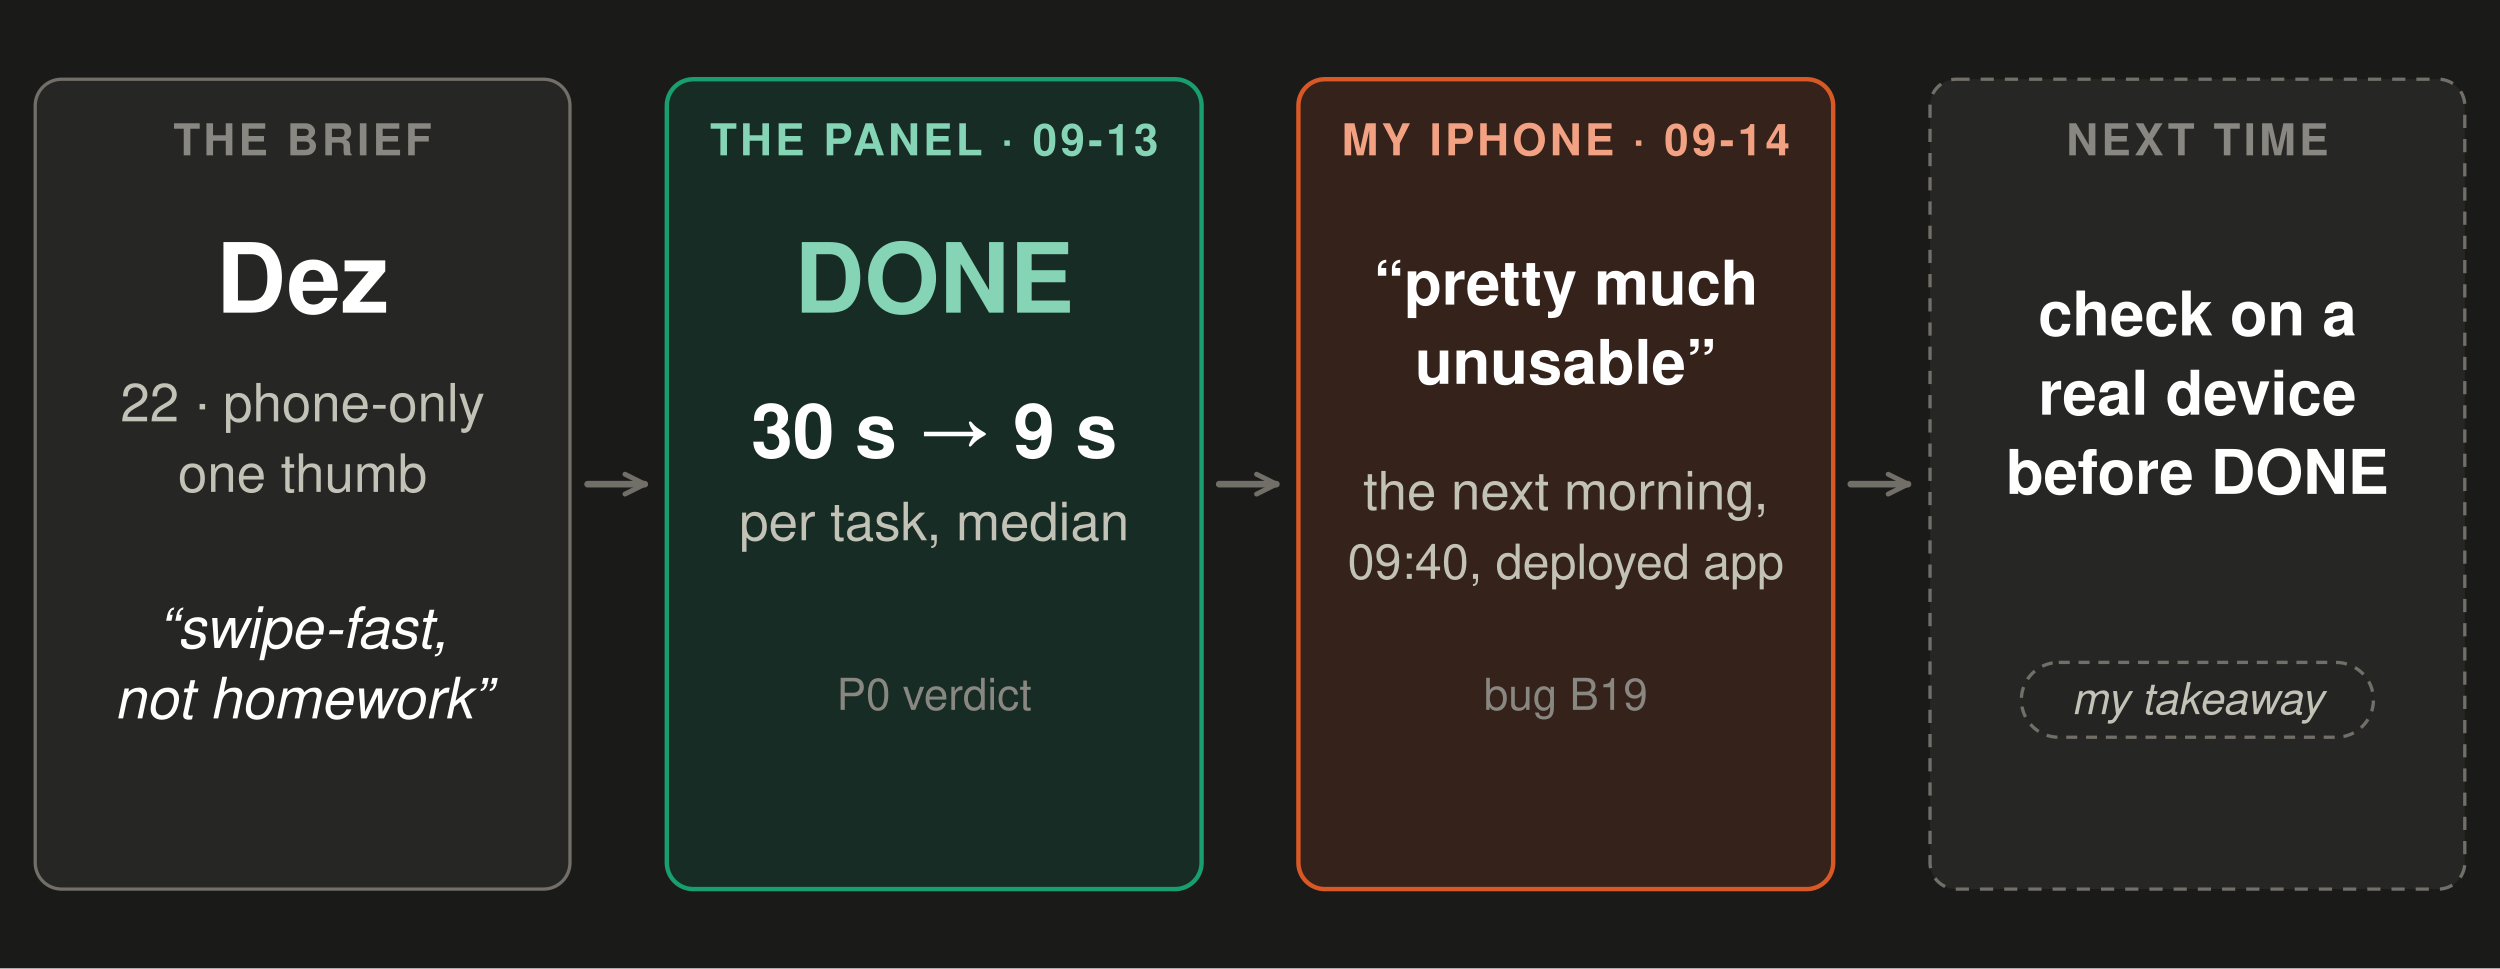
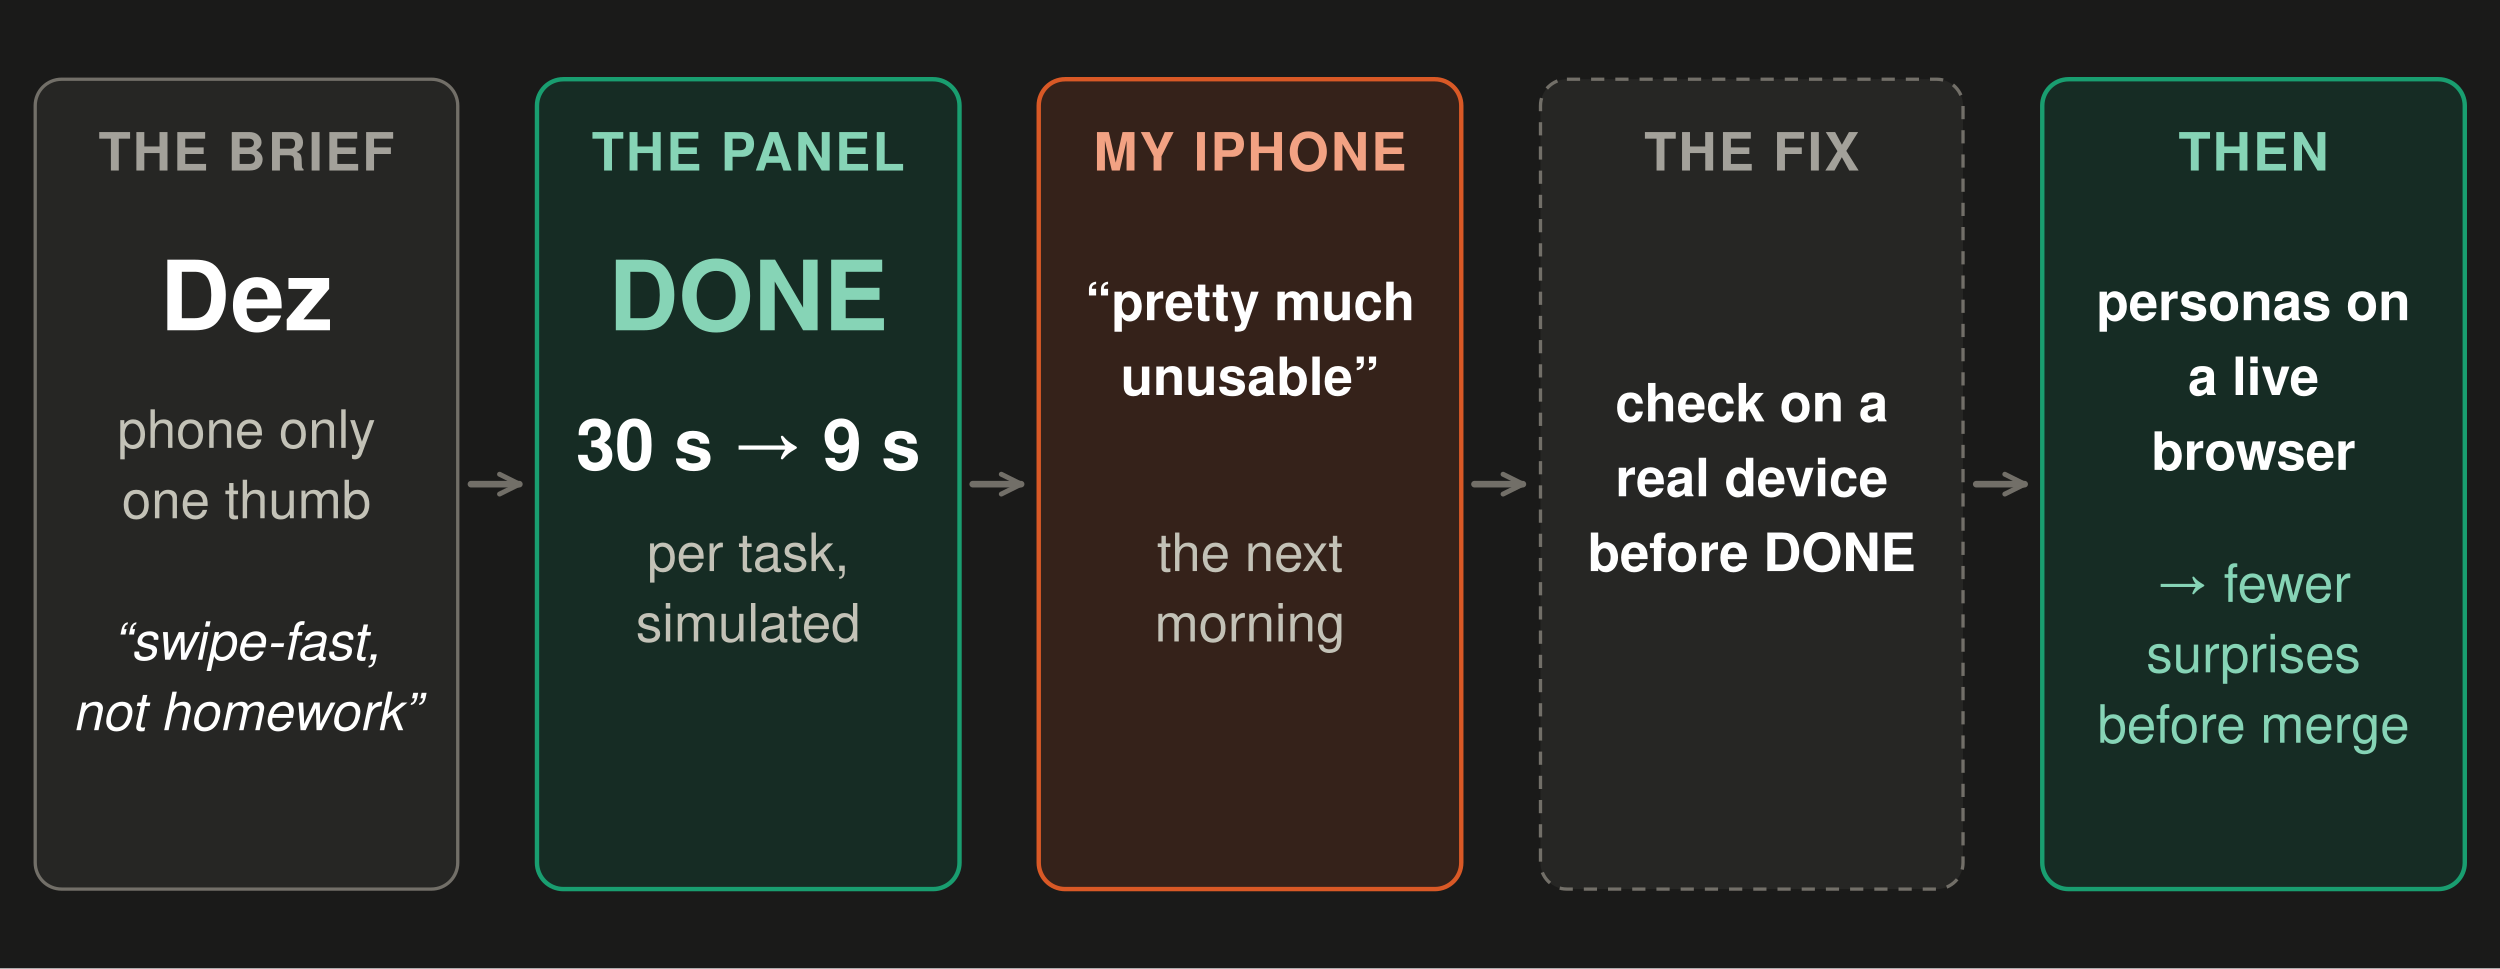
<svg xmlns="http://www.w3.org/2000/svg" viewBox="0 0 1136 440" width="1136" height="440" role="img" aria-labelledby="t d" style="font-family:system-ui, -apple-system, 'Segoe UI', Helvetica, Arial, sans-serif">
  <defs>
    <marker id="ah-grey" viewBox="0 0 12 12" refX="10" refY="6" markerWidth="13.5" markerHeight="13.5" markerUnits="userSpaceOnUse" orient="auto-start-reverse">
      <path d="M2 2 L10 6 L2 10" fill="none" data-stroke-role="data-line" stroke="#726f68" stroke-width="2" stroke-linecap="round" stroke-linejoin="round" />
    </marker>
  </defs>
  <rect x="0" y="0" width="1136" height="440" data-fill-role="canvas" fill="#1a1a19" />
-   <rect x="16" y="36" width="243" height="368" rx="12" data-fill-role="data-fill" fill="#262624" data-stroke-role="data-line" stroke="#726f68" stroke-width="1.5" />
-   <text x="137.5" y="66" font-size="20" font-weight="700" letter-spacing="1.5" text-anchor="middle" dominant-baseline="central" data-fill-role="muted" fill="#898781">THE BRIEF</text>
-   <text x="137.5" y="132" font-size="44" font-weight="700" text-anchor="middle" dominant-baseline="central" data-fill-role="ink" fill="#ffffff">Dez</text>
-   <text x="137.5" y="186" font-size="24" text-anchor="middle" dominant-baseline="central" data-fill-role="ink" fill="#c3c2b7">22 · phone-only</text>
-   <text x="137.5" y="218" font-size="24" text-anchor="middle" dominant-baseline="central" data-fill-role="ink" fill="#c3c2b7">one thumb</text>
-   <text x="137.5" y="286" font-size="26" font-style="italic" text-anchor="middle" dominant-baseline="central" data-fill-role="ink" fill="#ffffff">“swipe-fast,</text>
-   <text x="137.5" y="318" font-size="26" font-style="italic" text-anchor="middle" dominant-baseline="central" data-fill-role="ink" fill="#ffffff">not homework”</text>
-   <rect x="303" y="36" width="243" height="368" rx="12" data-fill-role="compute-fill" fill="#162c24" data-stroke-role="compute-line" stroke="#199e70" stroke-width="2" />
-   <text x="424.5" y="66" font-size="20" font-weight="700" letter-spacing="1.5" text-anchor="middle" dominant-baseline="central" data-fill-role="compute-ink" fill="#86d4b6">THE PANEL · 09-13</text>
-   <text x="424.5" y="132" font-size="44" font-weight="700" text-anchor="middle" dominant-baseline="central" data-fill-role="compute-ink" fill="#86d4b6">DONE</text>
-   <text x="424.5" y="200" font-size="34" font-weight="700" text-anchor="middle" dominant-baseline="central" data-fill-role="ink" fill="#ffffff">30 s → 9 s</text>
-   <text x="424.5" y="240" font-size="24" text-anchor="middle" dominant-baseline="central" data-fill-role="ink" fill="#c3c2b7">per task, median</text>
-   <text x="424.5" y="318" font-size="20" text-anchor="middle" dominant-baseline="central" data-fill-role="muted" fill="#898781">P0 verdict</text>
-   <rect x="590" y="36" width="243" height="368" rx="12" data-fill-role="surface-tint" fill="#35221a" data-stroke-role="focus" stroke="#d95926" stroke-width="2" />
-   <text x="711.5" y="66" font-size="20" font-weight="700" letter-spacing="1.5" text-anchor="middle" dominant-baseline="central" data-fill-role="focus" fill="#f2a283">MY IPHONE · 09-14</text>
-   <text x="711.5" y="132" font-size="28" font-weight="700" text-anchor="middle" dominant-baseline="central" data-fill-role="ink" fill="#ffffff">“pretty much</text>
-   <text x="711.5" y="168" font-size="28" font-weight="700" text-anchor="middle" dominant-baseline="central" data-fill-role="ink" fill="#ffffff">unusable”</text>
-   <text x="711.5" y="226" font-size="24" text-anchor="middle" dominant-baseline="central" data-fill-role="ink" fill="#c3c2b7">the next morning,</text>
-   <text x="711.5" y="258" font-size="22" text-anchor="middle" dominant-baseline="central" data-fill-role="ink" fill="#c3c2b7">09:40, deployed app</text>
-   <text x="711.5" y="318" font-size="20" text-anchor="middle" dominant-baseline="central" data-fill-role="muted" fill="#898781">bug B19</text>
-   <rect x="877" y="36" width="243" height="368" rx="12" data-fill-role="data-fill" fill="#262624" data-stroke-role="data-line" stroke="#726f68" stroke-width="1.5" stroke-dasharray="6 5" />
-   <text x="998.5" y="66" font-size="20" font-weight="700" letter-spacing="1.5" text-anchor="middle" dominant-baseline="central" data-fill-role="muted" fill="#898781">NEXT TIME</text>
-   <text x="998.5" y="146" font-size="28" font-weight="700" text-anchor="middle" dominant-baseline="central" data-fill-role="ink" fill="#ffffff">check on a</text>
-   <text x="998.5" y="182" font-size="28" font-weight="700" text-anchor="middle" dominant-baseline="central" data-fill-role="ink" fill="#ffffff">real device</text>
-   <text x="998.5" y="218" font-size="28" font-weight="700" text-anchor="middle" dominant-baseline="central" data-fill-role="ink" fill="#ffffff">before DONE</text>
-   <rect x="918.5" y="301" width="160" height="34" rx="17" data-fill-role="surface" fill="#242422" data-stroke-role="data-line" stroke="#726f68" stroke-width="1.5" stroke-dasharray="5 4" />
-   <text x="998.5" y="318" font-size="20" font-style="italic" text-anchor="middle" dominant-baseline="central" data-fill-role="ink" fill="#c3c2b7">my takeaway</text>
-   <path d="M267 220 L293 220" fill="none" data-stroke-role="data-line" stroke="#726f68" stroke-width="3" stroke-linecap="round" marker-end="url(#ah-grey)" />
-   <path d="M554 220 L580 220" fill="none" data-stroke-role="data-line" stroke="#726f68" stroke-width="3" stroke-linecap="round" marker-end="url(#ah-grey)" />
-   <path d="M841 220 L867 220" fill="none" data-stroke-role="data-line" stroke="#726f68" stroke-width="3" stroke-linecap="round" marker-end="url(#ah-grey)" />
+   <rect x="16" y="36" width="192" height="368" rx="12" data-fill-role="data-fill" fill="#262624" data-stroke-role="data-line" stroke="#726f68" stroke-width="1.5" />
+   <text x="112" y="72" font-size="24" font-weight="700" letter-spacing="1" text-anchor="middle" dominant-baseline="central" data-fill-role="muted" fill="#a3a19a">THE BRIEF</text>
+   <text x="112" y="140" font-size="44" font-weight="700" text-anchor="middle" dominant-baseline="central" data-fill-role="ink" fill="#ffffff">Dez</text>
+   <text x="112" y="198" font-size="24" text-anchor="middle" dominant-baseline="central" data-fill-role="ink" fill="#c3c2b7">phone only</text>
+   <text x="112" y="230" font-size="24" text-anchor="middle" dominant-baseline="central" data-fill-role="ink" fill="#c3c2b7">one thumb</text>
+   <text x="112" y="292" font-size="24" font-style="italic" text-anchor="middle" dominant-baseline="central" data-fill-role="ink" fill="#ffffff">“swipe-fast,</text>
+   <text x="112" y="324" font-size="24" font-style="italic" text-anchor="middle" dominant-baseline="central" data-fill-role="ink" fill="#ffffff">not homework”</text>
+   <rect x="244" y="36" width="192" height="368" rx="12" data-fill-role="compute-fill" fill="#162c24" data-stroke-role="compute-line" stroke="#199e70" stroke-width="2" />
+   <text x="340" y="72" font-size="24" font-weight="700" letter-spacing="1" text-anchor="middle" dominant-baseline="central" data-fill-role="compute-ink" fill="#86d4b6">THE PANEL</text>
+   <text x="340" y="140" font-size="44" font-weight="700" text-anchor="middle" dominant-baseline="central" data-fill-role="compute-ink" fill="#86d4b6">DONE</text>
+   <text x="340" y="206" font-size="32" font-weight="700" text-anchor="middle" dominant-baseline="central" data-fill-role="ink" fill="#ffffff">30 s → 9 s</text>
+   <text x="340" y="254" font-size="24" text-anchor="middle" dominant-baseline="central" data-fill-role="ink" fill="#c3c2b7">per task,</text>
+   <text x="340" y="286" font-size="24" text-anchor="middle" dominant-baseline="central" data-fill-role="ink" fill="#c3c2b7">simulated</text>
+   <rect x="472" y="36" width="192" height="368" rx="12" data-fill-role="surface-tint" fill="#35221a" data-stroke-role="focus" stroke="#d95926" stroke-width="2" />
+   <text x="568" y="72" font-size="24" font-weight="700" letter-spacing="1" text-anchor="middle" dominant-baseline="central" data-fill-role="focus" fill="#f2a283">MY IPHONE</text>
+   <text x="568" y="140" font-size="24" font-weight="700" text-anchor="middle" dominant-baseline="central" data-fill-role="ink" fill="#ffffff">“pretty much</text>
+   <text x="568" y="174" font-size="24" font-weight="700" text-anchor="middle" dominant-baseline="central" data-fill-role="ink" fill="#ffffff">unusable”</text>
+   <text x="568" y="254" font-size="24" text-anchor="middle" dominant-baseline="central" data-fill-role="ink" fill="#c3c2b7">the next</text>
+   <text x="568" y="286" font-size="24" text-anchor="middle" dominant-baseline="central" data-fill-role="ink" fill="#c3c2b7">morning</text>
+   <rect x="700" y="36" width="192" height="368" rx="12" data-fill-role="data-fill" fill="#262624" data-stroke-role="data-line" stroke="#726f68" stroke-width="1.5" stroke-dasharray="6 5" />
+   <text x="796" y="72" font-size="24" font-weight="700" letter-spacing="1" text-anchor="middle" dominant-baseline="central" data-fill-role="muted" fill="#a3a19a">THE FIX</text>
+   <text x="796" y="186" font-size="24" font-weight="700" text-anchor="middle" dominant-baseline="central" data-fill-role="ink" fill="#ffffff">check on a</text>
+   <text x="796" y="220" font-size="24" font-weight="700" text-anchor="middle" dominant-baseline="central" data-fill-role="ink" fill="#ffffff">real device</text>
+   <text x="796" y="254" font-size="24" font-weight="700" text-anchor="middle" dominant-baseline="central" data-fill-role="ink" fill="#ffffff">before DONE</text>
+   <rect x="928" y="36" width="192" height="368" rx="12" data-fill-role="compute-fill" fill="#162c24" data-stroke-role="compute-line" stroke="#199e70" stroke-width="2" />
+   <text x="1024" y="72" font-size="24" font-weight="700" letter-spacing="1" text-anchor="middle" dominant-baseline="central" data-fill-role="compute-ink" fill="#86d4b6">THEN</text>
+   <text x="1024" y="140" font-size="24" font-weight="700" text-anchor="middle" dominant-baseline="central" data-fill-role="ink" fill="#ffffff">personas on</text>
+   <text x="1024" y="174" font-size="24" font-weight="700" text-anchor="middle" dominant-baseline="central" data-fill-role="ink" fill="#ffffff">a live</text>
+   <text x="1024" y="208" font-size="24" font-weight="700" text-anchor="middle" dominant-baseline="central" data-fill-role="ink" fill="#ffffff">browser</text>
+   <text x="1024" y="268" font-size="24" text-anchor="middle" dominant-baseline="central" data-fill-role="compute-ink" fill="#86d4b6">→ fewer</text>
+   <text x="1024" y="300" font-size="24" text-anchor="middle" dominant-baseline="central" data-fill-role="compute-ink" fill="#86d4b6">surprises</text>
+   <text x="1024" y="332" font-size="24" text-anchor="middle" dominant-baseline="central" data-fill-role="compute-ink" fill="#86d4b6">before merge</text>
+   <path d="M214 220 L236 220" fill="none" data-stroke-role="data-line" stroke="#726f68" stroke-width="3" stroke-linecap="round" marker-end="url(#ah-grey)" />
+   <path d="M442 220 L464 220" fill="none" data-stroke-role="data-line" stroke="#726f68" stroke-width="3" stroke-linecap="round" marker-end="url(#ah-grey)" />
+   <path d="M670 220 L692 220" fill="none" data-stroke-role="data-line" stroke="#726f68" stroke-width="3" stroke-linecap="round" marker-end="url(#ah-grey)" />
+   <path d="M898 220 L920 220" fill="none" data-stroke-role="data-line" stroke="#726f68" stroke-width="3" stroke-linecap="round" marker-end="url(#ah-grey)" />
</svg>
